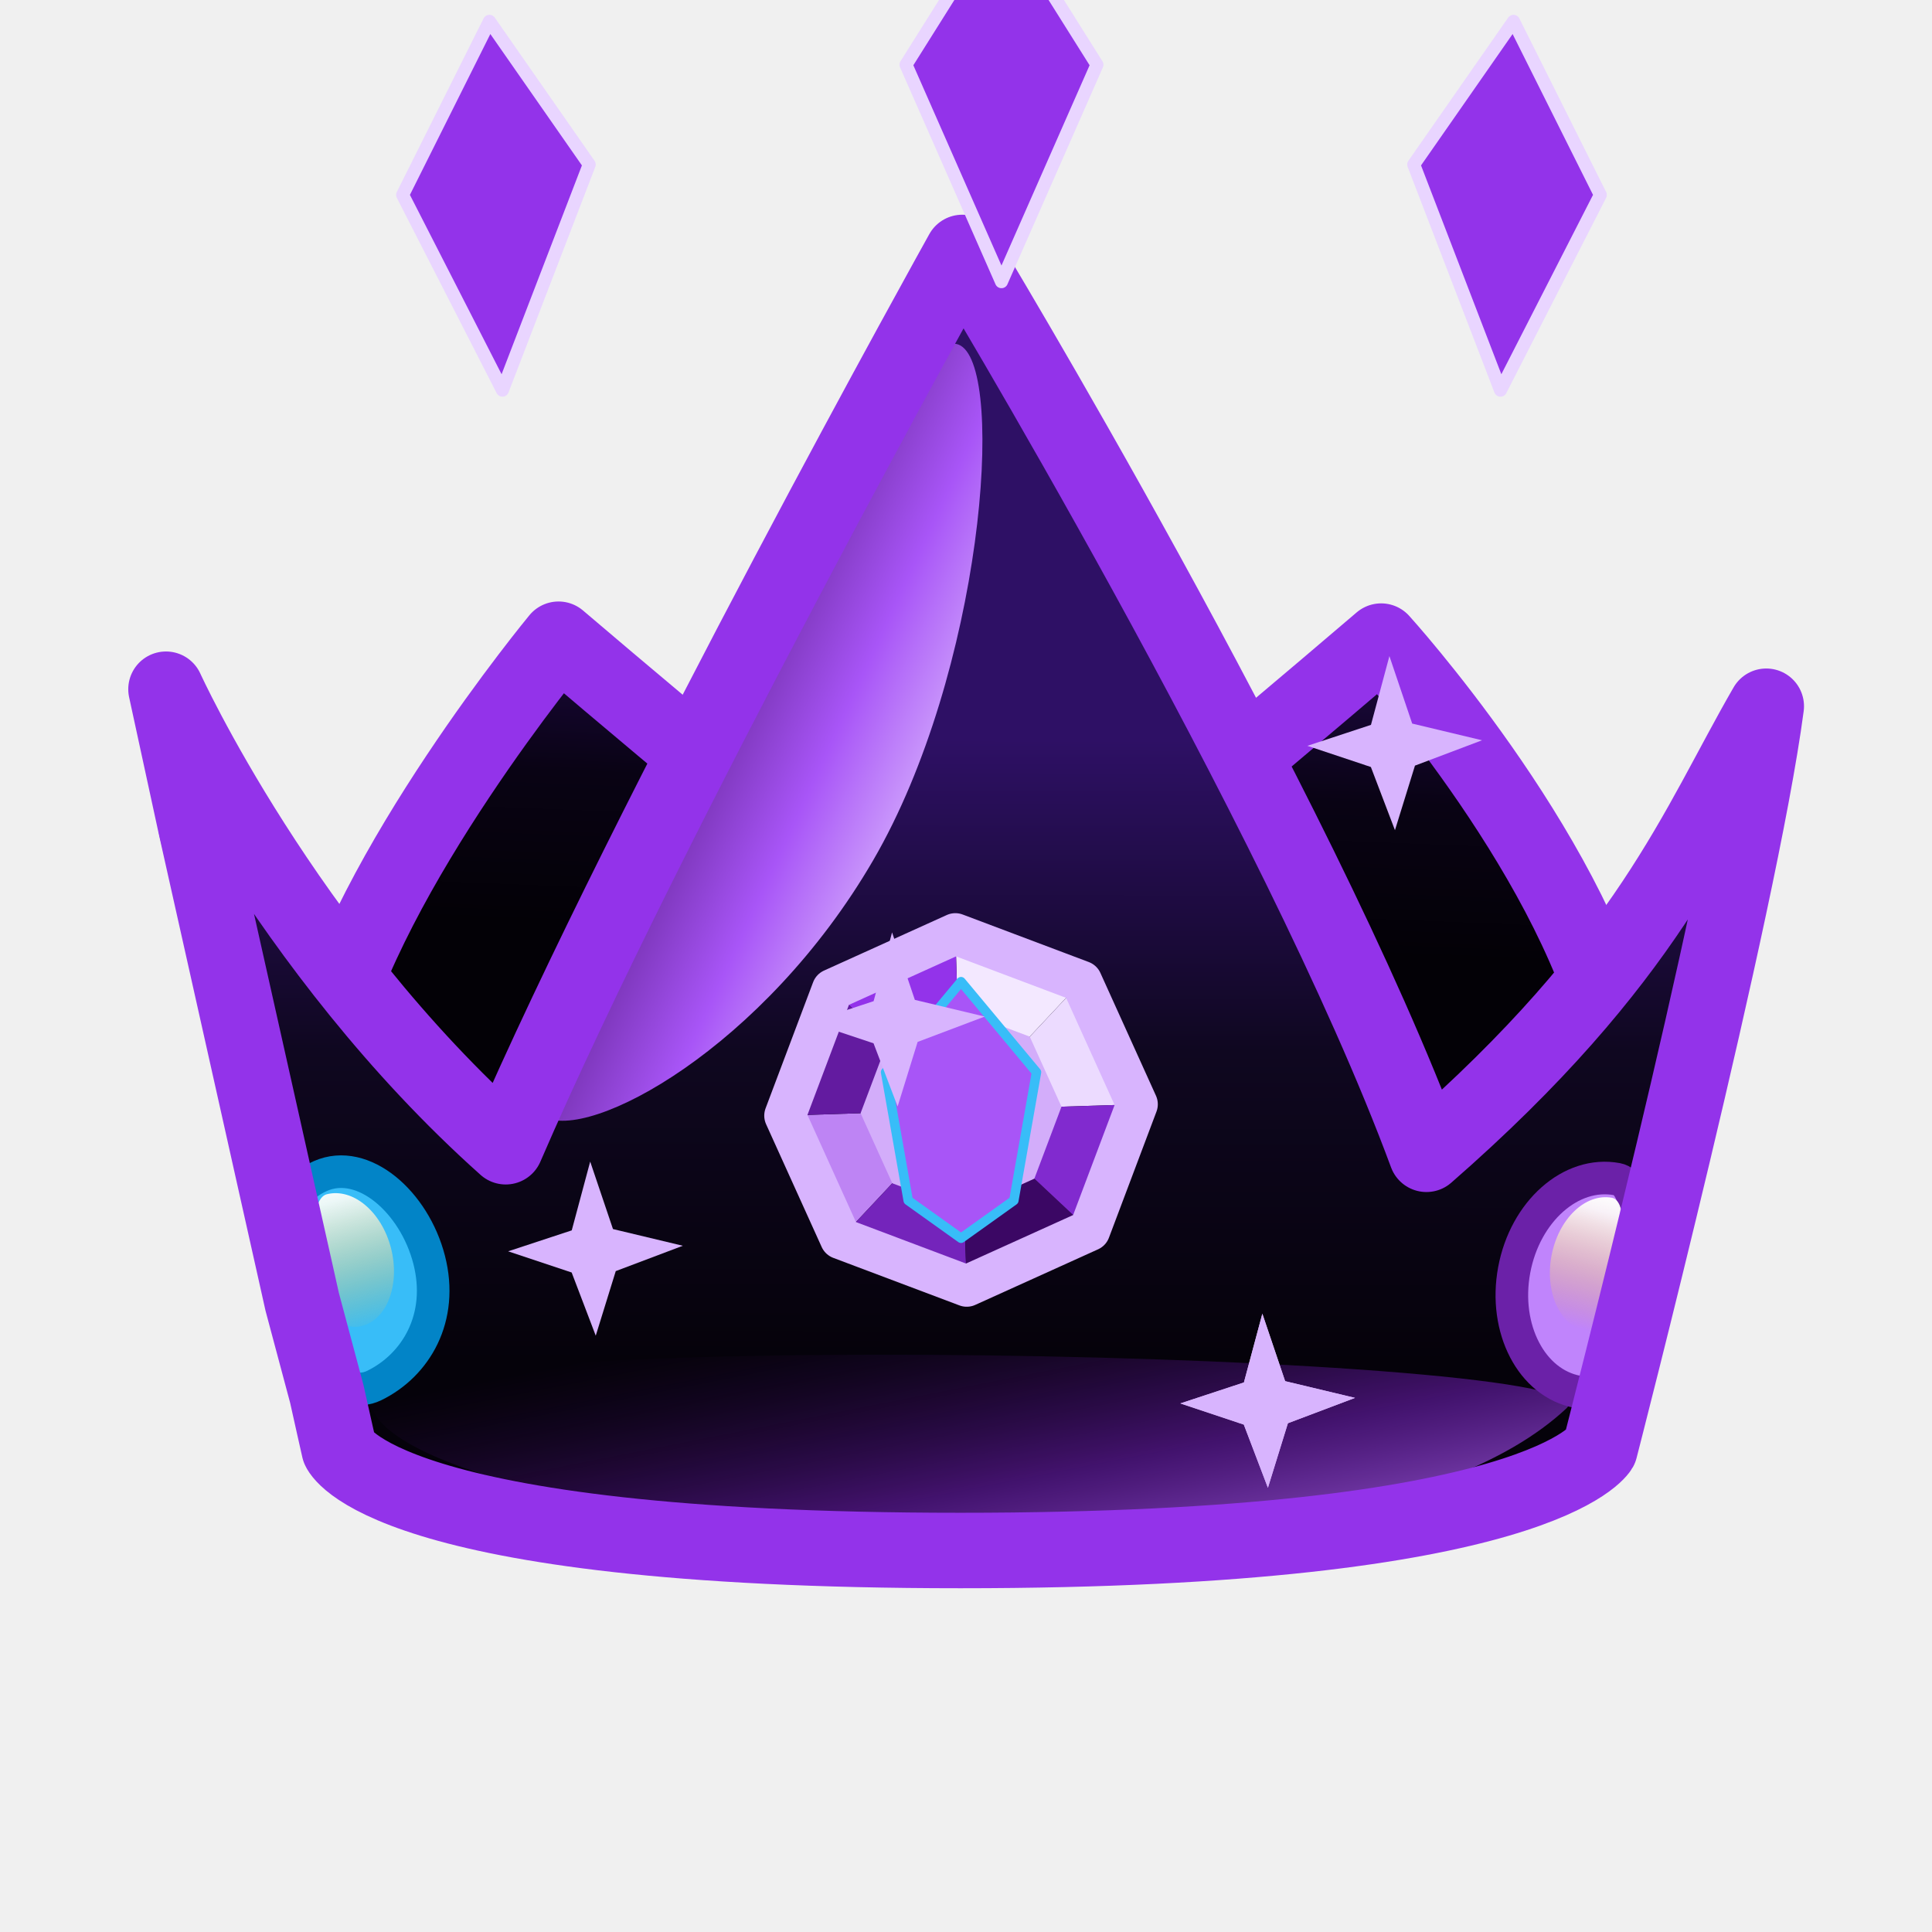
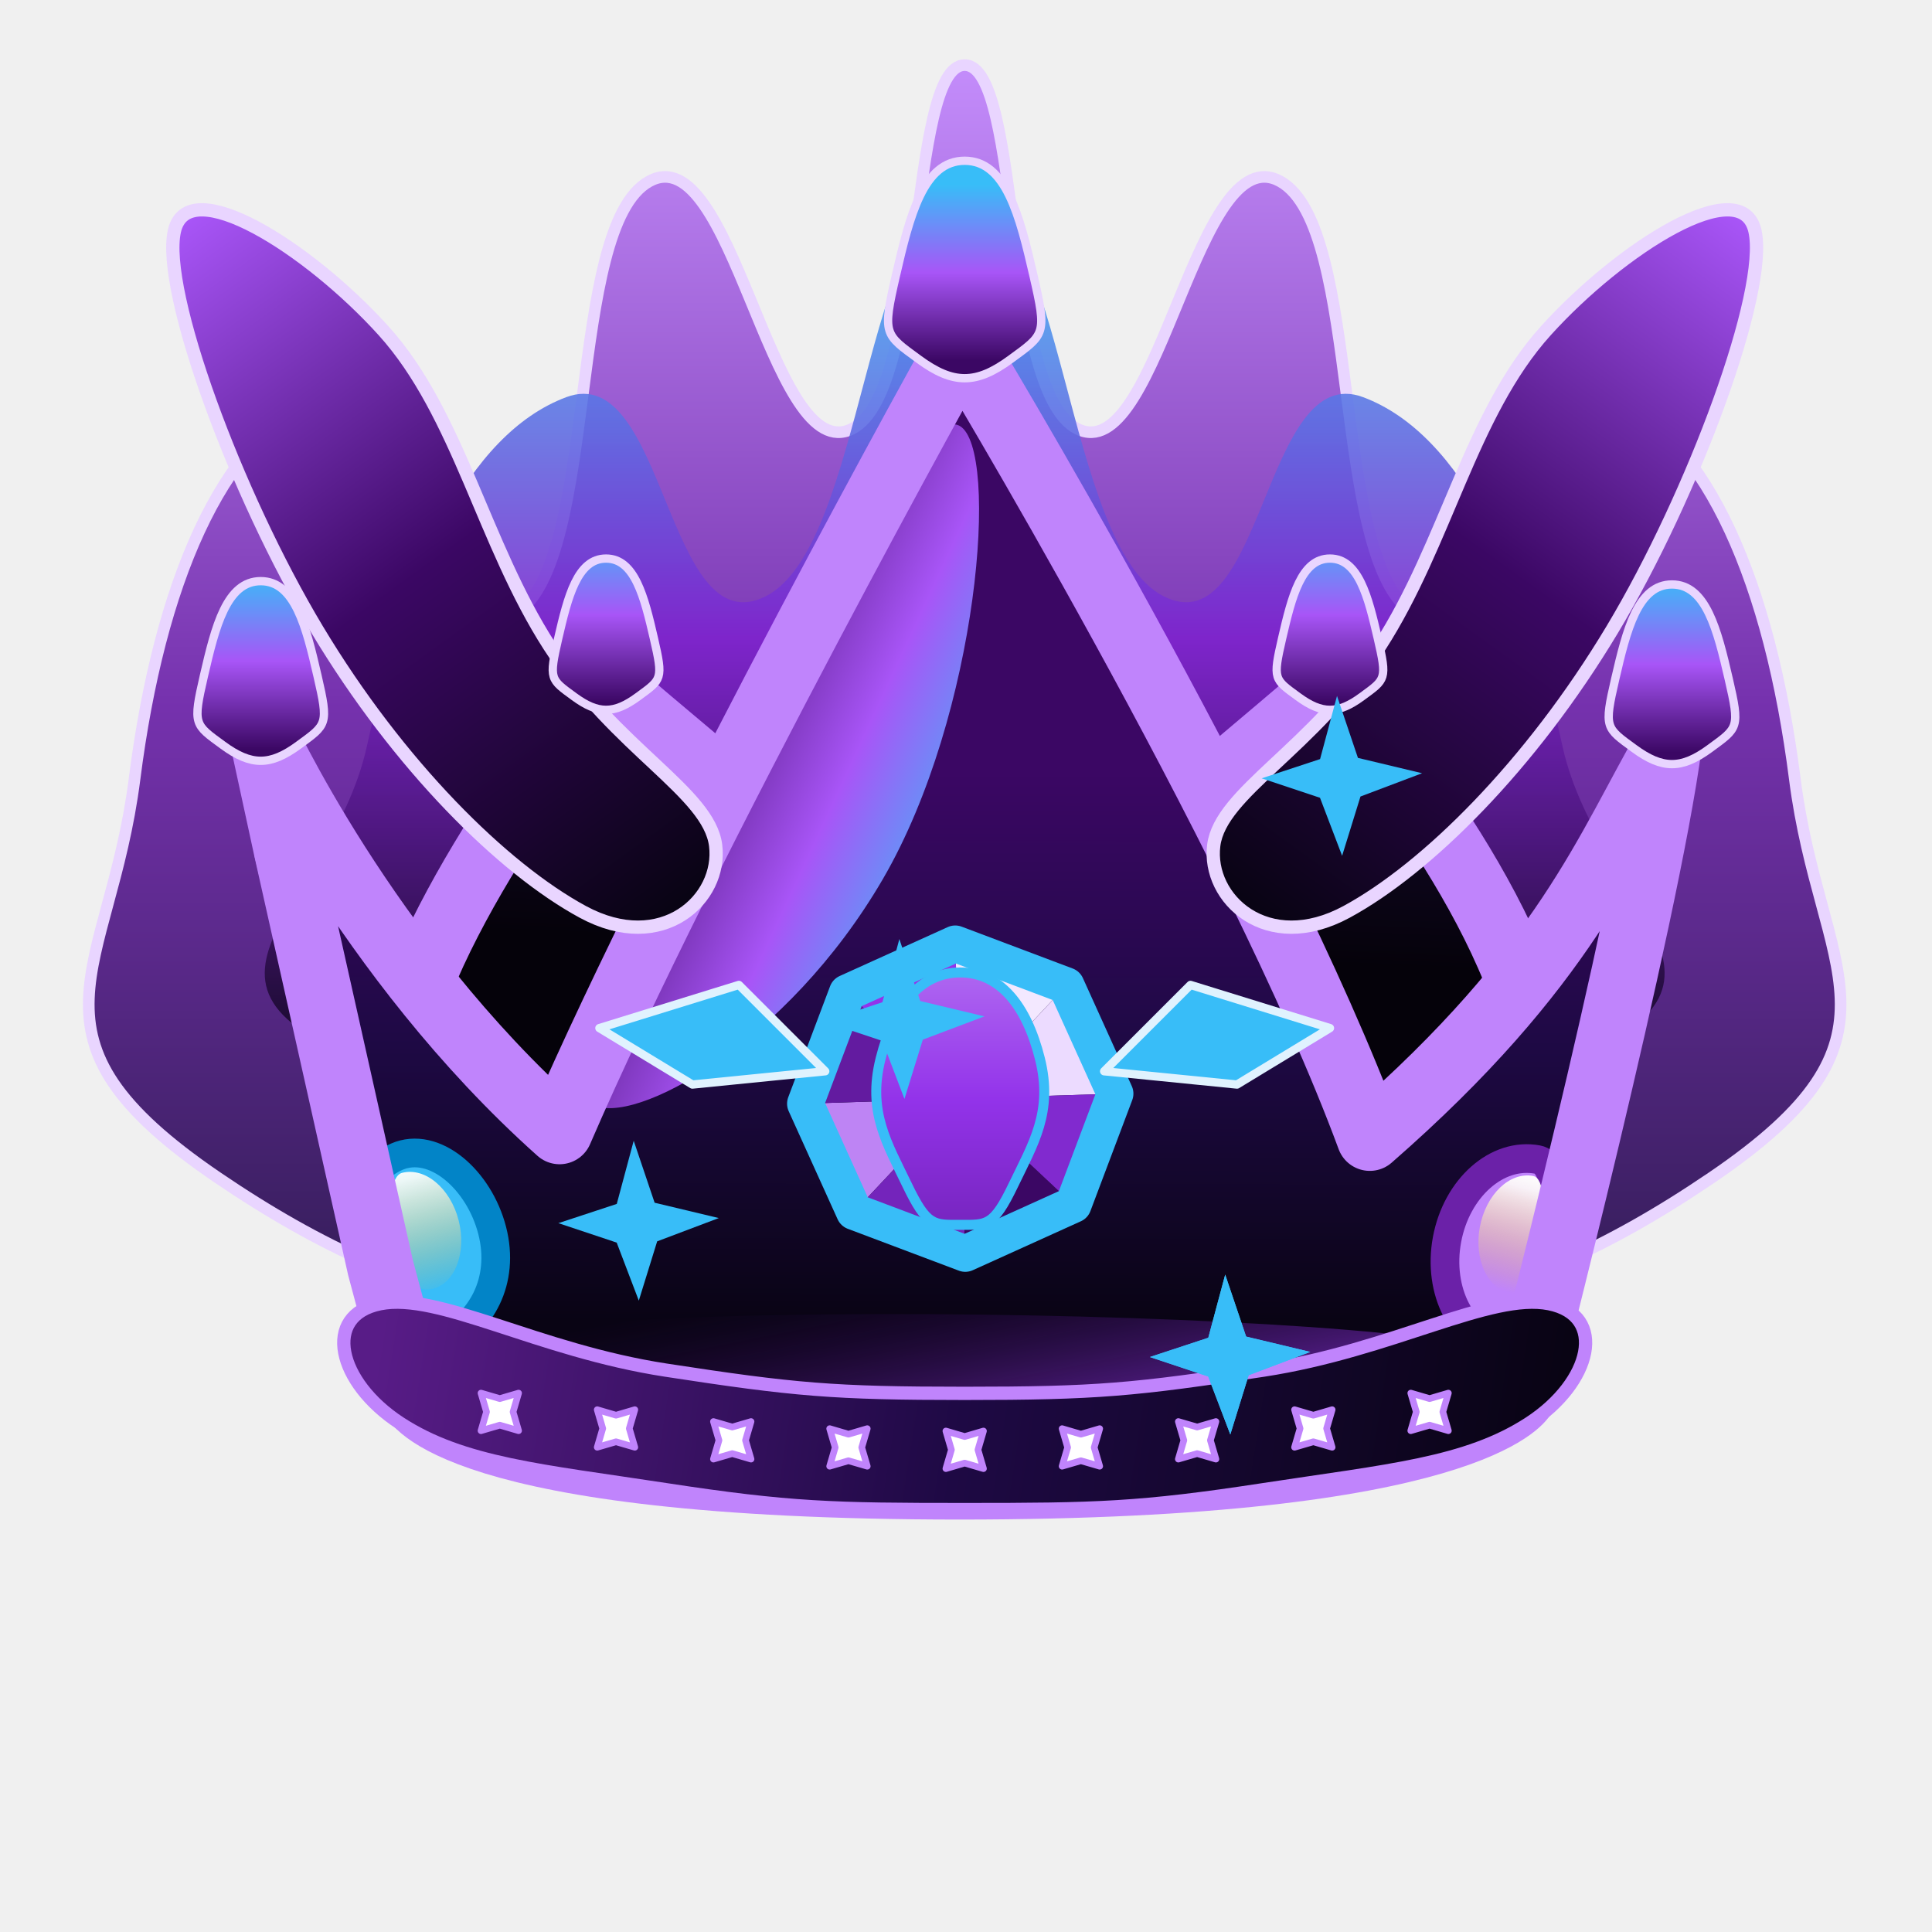
<svg xmlns="http://www.w3.org/2000/svg" viewBox="0 0 512 512" width="512" height="512">
  <defs>
-     <linearGradient id="lg_1" gradientUnits="userSpaceOnUse" x1="-2" y1="-60" x2="-5.258" y2="21.203">
-       <stop offset="0%" stop-color="#1e0944" stop-opacity="1" />
-       <stop offset="50%" stop-color="#090314" stop-opacity="1" />
-       <stop offset="100%" stop-color="#030106" stop-opacity="1" />
-     </linearGradient>
-     <linearGradient id="lg_2" gradientUnits="userSpaceOnUse" x1="4" y1="-32" x2="3.742" y2="133.203">
+     <linearGradient id="lg_1" gradientUnits="userSpaceOnUse" x1="0" y1="-245" x2="0" y2="140">
+       <stop offset="0%" stop-color="#c084fc" stop-opacity="1" />
+       <stop offset="50%" stop-color="#6b21a8" stop-opacity="1" />
+       <stop offset="100%" stop-color="#1e0944" stop-opacity="1" />
+     </linearGradient>
+     <linearGradient id="lg_2" gradientUnits="userSpaceOnUse" x1="0" y1="-205" x2="0" y2="60">
+       <stop offset="0%" stop-color="#38bdf8" stop-opacity="1" />
+       <stop offset="50%" stop-color="#7e22ce" stop-opacity="1" />
+       <stop offset="100%" stop-color="#090414" stop-opacity="1" />
+     </linearGradient>
+     <linearGradient id="lg_3" gradientUnits="userSpaceOnUse" x1="-2" y1="-60" x2="-5.258" y2="21.203">
      <stop offset="0%" stop-color="#2e1065" stop-opacity="1" />
      <stop offset="50%" stop-color="#0f0720" stop-opacity="1" />
      <stop offset="100%" stop-color="#05020a" stop-opacity="1" />
    </linearGradient>
-     <linearGradient id="lg_3" gradientUnits="userSpaceOnUse" x1="27.309" y1="66.784" x2="4.446" y2="-49.105">
-       <stop offset="5%" stop-color="#c084fc" stop-opacity="1" />
-       <stop offset="51%" stop-color="#7e22ce" stop-opacity="0.5" />
+     <linearGradient id="lg_4" gradientUnits="userSpaceOnUse" x1="4" y1="-32" x2="3.742" y2="133.203">
+       <stop offset="0%" stop-color="#3b0764" stop-opacity="1" />
+       <stop offset="50%" stop-color="#1e0944" stop-opacity="1" />
+       <stop offset="100%" stop-color="#090414" stop-opacity="1" />
+     </linearGradient>
+     <linearGradient id="lg_5" gradientUnits="userSpaceOnUse" x1="27.309" y1="66.784" x2="4.446" y2="-49.105">
+       <stop offset="5%" stop-color="#e9d5ff" stop-opacity="1" />
+       <stop offset="51%" stop-color="#9333ea" stop-opacity="0.5" />
      <stop offset="96%" stop-color="#3b0764" stop-opacity="0" />
    </linearGradient>
-     <linearGradient id="lg_4" gradientUnits="userSpaceOnUse" x1="57.574" y1="32.762" x2="-27.768" y2="-6.745">
+     <linearGradient id="lg_6" gradientUnits="userSpaceOnUse" x1="0" y1="-120" x2="0" y2="120">
      <stop offset="0%" stop-color="#e9d5ff" stop-opacity="1" />
+       <stop offset="50%" stop-color="#9333ea" stop-opacity="1" />
+       <stop offset="100%" stop-color="#3b0764" stop-opacity="1" />
+     </linearGradient>
+     <linearGradient id="lg_7" gradientUnits="userSpaceOnUse" x1="57.574" y1="32.762" x2="-27.768" y2="-6.745">
+       <stop offset="0%" stop-color="#38bdf8" stop-opacity="1" />
      <stop offset="50%" stop-color="#a855f7" stop-opacity="1" />
      <stop offset="100%" stop-color="#581c87" stop-opacity="1" />
    </linearGradient>
-     <linearGradient id="lg_5" gradientUnits="userSpaceOnUse" x1="7.756" y1="-20.683" x2="-2.837" y2="18.433">
+     <linearGradient id="lg_8" gradientUnits="userSpaceOnUse" x1="7.756" y1="-20.683" x2="-2.837" y2="18.433">
      <stop offset="5%" stop-color="#ffffff" stop-opacity="1" />
      <stop offset="12%" stop-color="#fefefb" stop-opacity="0.955" />
      <stop offset="18%" stop-color="#fefdf7" stop-opacity="0.909" />
      <stop offset="57%" stop-color="#f8df95" stop-opacity="0.455" />
      <stop offset="96%" stop-color="#f1c234" stop-opacity="0" />
    </linearGradient>
-     <linearGradient id="lg_6" gradientUnits="userSpaceOnUse" x1="-7.728" y1="-23.592" x2="4.54" y2="21.275">
+     <linearGradient id="lg_9" gradientUnits="userSpaceOnUse" x1="-7.728" y1="-23.592" x2="4.54" y2="21.275">
      <stop offset="5%" stop-color="#ffffff" stop-opacity="1" />
      <stop offset="12%" stop-color="#fefefb" stop-opacity="0.955" />
      <stop offset="18%" stop-color="#fefdf7" stop-opacity="0.909" />
      <stop offset="57%" stop-color="#f8df95" stop-opacity="0.455" />
      <stop offset="96%" stop-color="#f1c234" stop-opacity="0" />
    </linearGradient>
+     <linearGradient id="lg_10" gradientUnits="userSpaceOnUse" x1="-175" y1="130" x2="175" y2="185">
+       <stop offset="0%" stop-color="#581c87" stop-opacity="1" />
+       <stop offset="50%" stop-color="#1e0944" stop-opacity="1" />
+       <stop offset="100%" stop-color="#090414" stop-opacity="1" />
+     </linearGradient>
+     <linearGradient id="lg_11" gradientUnits="userSpaceOnUse" x1="-238" y1="-195" x2="-90" y2="10">
+       <stop offset="0%" stop-color="#a855f7" stop-opacity="1" />
+       <stop offset="50%" stop-color="#3b0764" stop-opacity="1" />
+       <stop offset="100%" stop-color="#090414" stop-opacity="1" />
+     </linearGradient>
+     <linearGradient id="lg_12" gradientUnits="userSpaceOnUse" x1="238" y1="-195" x2="90" y2="10">
+       <stop offset="0%" stop-color="#a855f7" stop-opacity="1" />
+       <stop offset="50%" stop-color="#3b0764" stop-opacity="1" />
+       <stop offset="100%" stop-color="#090414" stop-opacity="1" />
+     </linearGradient>
+     <linearGradient id="lg_13" gradientUnits="userSpaceOnUse" x1="0" y1="-209" x2="0" y2="-156">
+       <stop offset="0%" stop-color="#38bdf8" stop-opacity="1" />
+       <stop offset="50%" stop-color="#a855f7" stop-opacity="1" />
+       <stop offset="100%" stop-color="#3b0764" stop-opacity="1" />
+     </linearGradient>
+     <linearGradient id="lg_14" gradientUnits="userSpaceOnUse" x1="-212" y1="-92" x2="-212" y2="-39">
+       <stop offset="0%" stop-color="#38bdf8" stop-opacity="1" />
+       <stop offset="50%" stop-color="#a855f7" stop-opacity="1" />
+       <stop offset="100%" stop-color="#3b0764" stop-opacity="1" />
+     </linearGradient>
+     <linearGradient id="lg_15" gradientUnits="userSpaceOnUse" x1="213" y1="-91" x2="213" y2="-38">
+       <stop offset="0%" stop-color="#38bdf8" stop-opacity="1" />
+       <stop offset="50%" stop-color="#a855f7" stop-opacity="1" />
+       <stop offset="100%" stop-color="#3b0764" stop-opacity="1" />
+     </linearGradient>
+     <linearGradient id="lg_16" gradientUnits="userSpaceOnUse" x1="-108" y1="-106" x2="-108" y2="-53">
+       <stop offset="0%" stop-color="#38bdf8" stop-opacity="1" />
+       <stop offset="50%" stop-color="#a855f7" stop-opacity="1" />
+       <stop offset="100%" stop-color="#3b0764" stop-opacity="1" />
+     </linearGradient>
+     <linearGradient id="lg_17" gradientUnits="userSpaceOnUse" x1="110" y1="-106" x2="110" y2="-53">
+       <stop offset="0%" stop-color="#38bdf8" stop-opacity="1" />
+       <stop offset="50%" stop-color="#a855f7" stop-opacity="1" />
+       <stop offset="100%" stop-color="#3b0764" stop-opacity="1" />
+     </linearGradient>
  </defs>
-   <g transform="translate(192.95, 209.20)">
-     <g transform="translate(63.07, 18.70) scale(1.000, 1.000) translate(0.00, 0.00)">
-       <g transform="translate(0, 0) rotate(0) scale(1, 1) translate(0, 0)">
-         <path d="M -108.00 -58.50 C -108.00 -58.50, -158.50 2.50, -170.00 49.50 C -195.50 20.50, -204.00 -8.50, -204.00 -8.50 L -165.00 150.00 L 168.50 150.00 L 172.49 133.24 L 173.42 129.30 L 174.33 125.46 L 175.05 122.44 L 175.96 118.61 L 177.43 112.44 L 179.84 102.32 L 186.24 75.38 L 197.65 27.40 L 199.25 20.66 L 205.00 -3.50 C 205.00 -3.50, 190.50 30.50, 172.00 46.50 C 159.50 -3.50, 110.00 -58.00, 110.00 -58.00 C 110.00 -58.00, 16.50 22.00, 1.50 30.50 C -26.00 11.50, -108.00 -58.50, -108.00 -58.50 Z" fill="url(#lg_1)" fill-opacity="1" stroke="#9333ea" stroke-width="20" stroke-linecap="round" stroke-linejoin="round" />
-       </g>
-     </g>
-     <g transform="translate(63.07, 18.70) scale(1.000, 1.000) translate(0.00, 0.00)">
-       <g transform="translate(0, 0) rotate(0) scale(1, 1) translate(0, 0)">
-         <path d="M -1.00 -161.00 C -1.00 -161.00, -84.00 -12.00, -122.00 76.00 C -180.00 22.00, -212.00 -44.00, -212.00 -44.00 L -204.22 -9.24 L -201.37 3.50 L -195.97 27.61 L -191.99 45.38 L -186.47 70.03 L -183.12 85.01 L -177.84 108.57 L -175.94 117.08 L -170.27 142.40 L -168.44 150.56 L -167.00 157.00 C -167.00 157.00, -155.50 183.00, -1.50 183.00 C 152.50 183.00, 168.00 156.00, 168.00 156.00 C 168.00 156.00, 205.50 9.50, 212.50 -43.50 C 194.00 -11.50, 181.00 26.50, 122.00 78.00 C 88.00 -14.00, -1.00 -161.00, -1.00 -161.00 Z" fill="url(#lg_2)" fill-opacity="1" stroke="none" stroke-width="0" stroke-linecap="round" stroke-linejoin="round" />
+   <g transform="translate(252.95, 269.20) scale(0.880, 0.880) translate(-60, -60)">
+     <g transform="translate(63.07, 18.70) scale(1.000, 1.000) translate(0.00, 0.00)">
+       <g transform="translate(0, 0) rotate(0) scale(1, 1) translate(0, 0)">
+         <path d="M -225.00 90.00 C -287.50 47.50, -257.50 28.75, -250.00 -30.00 C -242.50 -88.75, -223.75 -132.50, -195.00 -145.00 C -166.25 -157.50, -160.00 -63.75, -135.00 -80.00 C -110.00 -96.25, -120.00 -196.25, -95.00 -210.00 C -70.00 -223.75, -58.75 -126.25, -35.00 -135.00 C -11.25 -143.75, -17.50 -245.00, 0.00 -245.00 C 17.50 -245.00, 11.25 -143.75, 35.00 -135.00 C 58.75 -126.25, 70.00 -223.75, 95.00 -210.00 C 120.00 -196.25, 110.00 -96.25, 135.00 -80.00 C 160.00 -63.75, 166.25 -157.50, 195.00 -145.00 C 223.75 -132.50, 242.50 -88.75, 250.00 -30.00 C 257.50 28.75, 287.50 47.50, 225.00 90.00 C 162.50 132.50, 112.50 140.00, 0.00 140.00 C -112.50 140.00, -162.50 132.50, -225.00 90.00 Z" fill="url(#lg_1)" fill-opacity="0.92" stroke="#e9d5ff" stroke-width="3.5" stroke-linecap="round" stroke-linejoin="round" />
+       </g>
+       <g transform="translate(0, 0) rotate(0) scale(1, 1) translate(0, 0)">
+         <path d="M -165.00 60.00 C -251.25 35.00, -191.25 11.25, -180.00 -40.00 C -168.75 -91.25, -150.00 -133.75, -120.00 -145.00 C -90.00 -156.25, -90.00 -70.00, -60.00 -85.00 C -30.00 -100.00, -30.00 -205.00, 0.00 -205.00 C 30.00 -205.00, 30.00 -100.00, 60.00 -85.00 C 90.00 -70.00, 90.00 -156.25, 120.00 -145.00 C 150.00 -133.75, 168.75 -91.25, 180.00 -40.00 C 191.25 11.25, 251.25 35.00, 165.00 60.00 C 78.75 85.00, -78.75 85.00, -165.00 60.00 Z" fill="url(#lg_2)" fill-opacity="0.88" stroke="none" stroke-width="0" stroke-linecap="round" stroke-linejoin="round" />
+       </g>
+     </g>
+     <g transform="translate(63.07, 18.70) scale(1.000, 1.000) translate(0.00, 0.00)">
+       <g transform="translate(0, 0) rotate(0) scale(1, 1) translate(0, 0)">
+         <path d="M -108.00 -58.50 C -108.00 -58.50, -158.50 2.50, -170.00 49.50 C -195.50 20.50, -204.00 -8.50, -204.00 -8.50 L -165.00 150.00 L 168.50 150.00 L 172.49 133.24 L 173.42 129.30 L 174.33 125.46 L 175.05 122.44 L 175.96 118.61 L 177.43 112.44 L 179.84 102.32 L 186.24 75.38 L 197.65 27.40 L 199.25 20.66 L 205.00 -3.50 C 205.00 -3.50, 190.50 30.50, 172.00 46.50 C 159.50 -3.50, 110.00 -58.00, 110.00 -58.00 C 110.00 -58.00, 16.50 22.00, 1.50 30.50 C -26.00 11.50, -108.00 -58.50, -108.00 -58.50 Z" fill="url(#lg_3)" fill-opacity="1" stroke="#c084fc" stroke-width="20" stroke-linecap="round" stroke-linejoin="round" />
+       </g>
+     </g>
+     <g transform="translate(63.07, 18.70) scale(1.000, 1.000) translate(0.00, 0.00)">
+       <g transform="translate(0, 0) rotate(0) scale(1, 1) translate(0, 0)">
+         <path d="M -1.00 -161.00 C -1.00 -161.00, -84.00 -12.00, -122.00 76.00 C -180.00 22.00, -212.00 -44.00, -212.00 -44.00 L -204.22 -9.24 L -201.37 3.50 L -195.97 27.61 L -191.99 45.38 L -186.47 70.03 L -183.12 85.01 L -177.84 108.57 L -175.94 117.08 L -170.27 142.40 L -168.44 150.56 L -167.00 157.00 C -167.00 157.00, -155.50 183.00, -1.50 183.00 C 152.50 183.00, 168.00 156.00, 168.00 156.00 C 168.00 156.00, 205.50 9.50, 212.50 -43.50 C 194.00 -11.50, 181.00 26.50, 122.00 78.00 C 88.00 -14.00, -1.00 -161.00, -1.00 -161.00 Z" fill="url(#lg_4)" fill-opacity="1" stroke="none" stroke-width="0" stroke-linecap="round" stroke-linejoin="round" />
      </g>
    </g>
    <g transform="translate(62.10, 171.03) scale(1.000, 1.000) translate(0.00, 0.00)">
      <g transform="translate(2, 3.5) rotate(0) scale(1, 1) translate(0, 0)">
-         <path d="M 158.11 -10.54 C 173.85 -25.31, -164.96 -32.99, -158.55 -10.98 C -149.09 21.51, 94.18 49.48, 158.11 -10.54 Z" fill="url(#lg_3)" fill-opacity="1" stroke="none" stroke-width="0" stroke-linecap="round" stroke-linejoin="round" />
+         <path d="M 158.11 -10.54 C 173.85 -25.31, -164.96 -32.99, -158.55 -10.98 C -149.09 21.51, 94.18 49.48, 158.11 -10.54 Z" fill="url(#lg_5)" fill-opacity="1" stroke="none" stroke-width="0" stroke-linecap="round" stroke-linejoin="round" />
      </g>
    </g>
    <g transform="translate(61.73, 84.95) scale(1.000, 1.000) translate(-265.17, -339.65)">
      <g transform="translate(265.173, 339.648) rotate(0) scale(1, 1) translate(0, 0)">
        <path d="M 0.00 0.00 L 0.00 0.00 L 0.00 0.00 L 0.00 0.00 Z" fill="#efe0ff" fill-opacity="1" stroke="none" stroke-width="0" stroke-linecap="round" stroke-linejoin="round" />
      </g>
      <g transform="translate(241.849, 356.673) rotate(0) scale(1, 1) translate(0, 0)">
        <path d="M 23.32 -17.02 L -8.59 17.02 L -23.32 -15.51 L -23.32 -15.52 L 23.32 -17.02 L 23.32 -17.02 Z" fill="#be84f4" fill-opacity="1" stroke="none" stroke-width="0" stroke-linecap="round" stroke-linejoin="round" />
      </g>
      <g transform="translate(265.173, 339.648) rotate(0) scale(1, 1) translate(0, 0)">
        <path d="M 0.00 0.00 L 0.00 0.00 L 0.00 0.00 L 0.00 0.00 L 0.00 0.00 Z" fill="#e9d5ff" fill-opacity="1" stroke="none" stroke-width="0" stroke-linecap="round" stroke-linejoin="round" />
      </g>
      <g transform="translate(241.85, 324.443) rotate(0) scale(1, 1) translate(0, 0)">
        <path d="M 23.32 15.21 L -23.32 16.71 L -10.73 -16.71 L -10.73 -16.71 L 23.32 15.21 L 23.32 15.21 Z" fill="#631ba0" fill-opacity="1" stroke="none" stroke-width="0" stroke-linecap="round" stroke-linejoin="round" />
      </g>
      <g transform="translate(265.173, 339.648) rotate(0) scale(1, 1) translate(0, 0)">
        <path d="M 0.00 0.00 L 0.00 0.00 L 0.00 0.00 L 0.00 0.00 Z" fill="#e9d5ff" fill-opacity="1" stroke="none" stroke-width="0" stroke-linecap="round" stroke-linejoin="round" />
      </g>
      <g transform="translate(280.378, 316.325) rotate(0) scale(1, 1) translate(0, 0)">
        <path d="M -15.21 23.32 L -16.71 -23.32 L 16.71 -10.73 L 16.71 -10.73 L -15.21 23.32 L -15.21 23.32 Z" fill="#f3e8ff" fill-opacity="1" stroke="none" stroke-width="0" stroke-linecap="round" stroke-linejoin="round" />
      </g>
      <g transform="translate(249.967, 362.971) rotate(0) scale(1, 1) translate(0, 0)">
        <path d="M -16.71 10.73 L 15.21 -23.32 L 16.71 23.32 L -16.71 10.73 L -16.71 10.73 Z" fill="#7424bb" fill-opacity="1" stroke="none" stroke-width="0" stroke-linecap="round" stroke-linejoin="round" />
      </g>
      <g transform="translate(248.148, 316.325) rotate(0) scale(1, 1) translate(0, 0)">
        <path d="M -17.02 -8.59 L 15.51 -23.32 L 15.52 -23.32 L 17.02 23.32 L -17.02 -8.59 Z" fill="#9333ea" fill-opacity="1" stroke="none" stroke-width="0" stroke-linecap="round" stroke-linejoin="round" />
      </g>
      <g transform="translate(282.198, 362.972) rotate(0) scale(1, 1) translate(0, 0)">
        <path d="M -17.02 -23.32 L -17.02 -23.32 L 17.02 8.59 L -15.51 23.32 L -15.52 23.32 L -17.02 -23.32 L -17.02 -23.32 Z" fill="#3b0764" fill-opacity="1" stroke="none" stroke-width="0" stroke-linecap="round" stroke-linejoin="round" />
      </g>
      <g transform="translate(288.497, 322.623) rotate(0) scale(1, 1) translate(0, 0)">
        <path d="M -23.32 17.02 L 8.60 -17.02 L 23.32 15.51 L 23.32 15.52 L -23.32 17.02 L -23.32 17.02 Z" fill="#ecdbff" fill-opacity="1" stroke="none" stroke-width="0" stroke-linecap="round" stroke-linejoin="round" />
      </g>
      <g transform="translate(288.496, 354.854) rotate(0) scale(1, 1) translate(0, 0)">
        <path d="M 23.32 -16.71 L 10.73 16.71 L 10.73 16.71 L -23.32 -15.21 L 23.32 -16.71 Z" fill="#812acf" fill-opacity="1" stroke="none" stroke-width="0" stroke-linecap="round" stroke-linejoin="round" />
      </g>
      <g transform="translate(265.173, 339.648) rotate(0) scale(1, 1) translate(0, 0)">
        <path d="M 19.43 18.21 L 26.62 -0.86 L 18.21 -19.43 L -0.86 -26.62 L -19.43 -18.21 L -26.62 0.86 L -18.21 19.43 L 0.86 26.62 L 19.43 18.21 Z" fill="#d3adfa" fill-opacity="1" stroke="none" stroke-width="0" stroke-linecap="round" stroke-linejoin="round" />
      </g>
      <g transform="translate(265.173, 339.649) rotate(0) scale(1, 1) translate(0, 0)">
-         <path d="M 31.92 -34.05 L 31.92 -34.05 L -1.51 -46.65 L -1.51 -46.65 L -34.05 -31.92 L -34.05 -31.92 L -46.65 1.51 L -46.65 1.51 L -31.92 34.05 L -31.92 34.05 L 1.51 46.65 L 1.51 46.65 L 34.05 31.92 L 34.05 31.92 L 46.65 -1.51 L 46.65 -1.51 L 31.92 -34.05 Z" fill="none" fill-opacity="1" stroke="#d8b4fe" stroke-width="11" stroke-linecap="round" stroke-linejoin="round" />
+         <path d="M 31.92 -34.05 L 31.92 -34.05 L -1.51 -46.65 L -1.51 -46.65 L -34.05 -31.92 L -34.05 -31.92 L -46.65 1.51 L -46.65 1.51 L -31.92 34.05 L -31.92 34.05 L 1.51 46.65 L 1.51 46.65 L 34.05 31.92 L 34.05 31.92 L 46.65 -1.51 L 46.65 -1.51 L 31.92 -34.05 Z" fill="none" fill-opacity="1" stroke="#38bdf8" stroke-width="11" stroke-linecap="round" stroke-linejoin="round" />
      </g>
      <g transform="translate(265.173, 339.649) rotate(0) scale(1, 1) translate(0, 0)">
-         <path d="M 0.00 -20.00 L 9.00 -2.00 L 0.00 22.00 L -9.00 -2.00 L 0.00 -20.00 Z" fill="#ffffff" fill-opacity="1" stroke="none" stroke-width="0" stroke-linecap="round" stroke-linejoin="round" />
+         <path d="M 0.00 -22.00 C 5.00 -22.00, 10.00 -13.50, 10.00 -2.00 C 10.00 9.50, 5.00 24.00, 0.00 24.00 C -5.00 24.00, -10.00 9.50, -10.00 -2.00 C -10.00 -13.50, -5.00 -22.00, 0.00 -22.00 Z" fill="#38bdf8" fill-opacity="1" stroke="#ffffff" stroke-width="2" stroke-linecap="round" stroke-linejoin="round" />
      </g>
      <g transform="translate(265.173, 339.649) rotate(0) scale(1, 1) translate(0, 0)">
-         <path d="M 0.00 -34.00 L 20.00 -10.00 L 14.00 24.00 L 0.00 34.00 L -14.00 24.00 L -20.00 -10.00 L 0.00 -34.00 Z" fill="#a855f7" fill-opacity="1" stroke="#38bdf8" stroke-width="2.5" stroke-linecap="round" stroke-linejoin="round" />
+         <path d="M 0.00 -38.00 C 12.00 -38.00, 20.00 -28.00, 24.00 -12.00 C 28.00 4.00, 22.00 13.50, 16.00 26.00 C 10.00 38.50, 8.00 38.00, 0.00 38.00 C -8.00 38.00, -10.00 38.50, -16.00 26.00 C -22.00 13.50, -28.00 4.00, -24.00 -12.00 C -20.00 -28.00, -12.00 -38.00, 0.00 -38.00 Z" fill="url(#lg_6)" fill-opacity="1" stroke="#38bdf8" stroke-width="3" stroke-linecap="round" stroke-linejoin="round" />
      </g>
    </g>
    <g transform="translate(7.69, -15.15) scale(1.000, 1.000) translate(0.00, 0.00)">
      <g transform="translate(0, 0) rotate(0) scale(1, 1) translate(0, 0)">
-         <path d="M 53.92 -102.47 C 66.00 -95.44, 59.61 -15.67, 30.75 33.95 C 1.89 83.58, -44.68 108.83, -56.76 101.81 C -68.84 94.78, -41.86 58.14, -12.99 8.51 C 15.87 -41.11, 41.84 -109.49, 53.92 -102.47 Z" fill="url(#lg_4)" fill-opacity="1" stroke="none" stroke-width="0" stroke-linecap="round" stroke-linejoin="round" />
+         <path d="M 53.92 -102.47 C 66.00 -95.44, 59.61 -15.67, 30.75 33.95 C 1.89 83.58, -44.68 108.83, -56.76 101.81 C -68.84 94.78, -41.86 58.14, -12.99 8.51 C 15.87 -41.11, 41.84 -109.49, 53.92 -102.47 Z" fill="url(#lg_7)" fill-opacity="1" stroke="none" stroke-width="0" stroke-linecap="round" stroke-linejoin="round" />
      </g>
    </g>
    <g transform="translate(224.34, 131.35) scale(1.000, 1.000) translate(-420.29, -366.05)">
      <g transform="translate(420.285, 366.047) rotate(0) scale(1, 1) translate(0, 0)">
        <path d="M 0.76 28.30 C -11.39 26.04, -18.90 11.60, -16.01 -3.97 C -13.12 -19.53, -0.93 -30.32, 11.22 -28.06 C 23.38 -25.81, 12.91 30.55, 0.76 28.30 Z" fill="#c084fc" fill-opacity="1" stroke="#6b21a8" stroke-width="8.638" stroke-linecap="round" stroke-linejoin="round" />
      </g>
      <g transform="translate(423.467, 360.626) rotate(0) scale(1, 1) translate(0, 0)">
-         <path d="M 0.13 17.82 C -6.90 16.51, -11.13 7.50, -9.31 -2.30 C -7.49 -12.11, -0.31 -19.00, 6.72 -17.70 C 13.76 -16.39, 7.17 19.13, 0.13 17.82 Z" fill="url(#lg_5)" fill-opacity="1" stroke="none" stroke-width="0" stroke-linecap="round" stroke-linejoin="round" />
+         <path d="M 0.13 17.82 C -6.90 16.51, -11.13 7.50, -9.31 -2.30 C -7.49 -12.11, -0.31 -19.00, 6.72 -17.70 C 13.76 -16.39, 7.17 19.13, 0.13 17.82 Z" fill="url(#lg_8)" fill-opacity="1" stroke="none" stroke-width="0" stroke-linecap="round" stroke-linejoin="round" />
      </g>
    </g>
    <g transform="translate(-95.31, 130.00) scale(1.000, 1.000) translate(-100.64, -364.70)">
      <g transform="translate(100.638, 364.696) rotate(0) scale(1, 1) translate(0, 0)">
        <path d="M 1.54 27.98 C 12.64 22.55, 20.03 9.98, 16.09 -5.35 C 12.15 -20.68, -1.40 -32.52, -12.71 -27.54 C -37.39 -16.70, -15.76 36.43, 1.54 27.98 Z" fill="#38bdf8" fill-opacity="1" stroke="#0284c7" stroke-width="8.638" stroke-linecap="round" stroke-linejoin="round" />
      </g>
      <g transform="translate(97.237, 359.375) rotate(0) scale(1, 1) translate(0, 0)">
-         <path d="M 1.32 17.61 C 8.31 16.10, 11.86 6.56, 9.38 -3.11 C 6.90 -12.77, -0.73 -19.16, -7.66 -17.38 C -14.59 -15.60, -11.49 20.38, 1.32 17.61 Z" fill="url(#lg_6)" fill-opacity="1" stroke="none" stroke-width="0" stroke-linecap="round" stroke-linejoin="round" />
-       </g>
-     </g>
-     <g transform="translate(63.07, 18.70) scale(1.000, 1.000) translate(0.00, 0.00)">
-       <g transform="translate(0, 0) rotate(0) scale(1, 1) translate(0, 0)">
-         <path d="M -1.00 -161.00 C -1.00 -161.00, -84.00 -12.00, -122.00 76.00 C -180.68 23.63, -212.03 -45.25, -212.03 -45.25 L -204.22 -9.24 L -201.37 3.50 L -195.97 27.61 L -191.99 45.38 L -186.47 70.03 L -183.12 85.01 L -177.84 108.57 L -175.94 117.08 L -169.41 141.51 L -167.59 149.67 L -166.14 156.11 C -166.14 156.11, -155.50 183.00, -1.50 183.00 C 152.50 183.00, 168.00 156.00, 168.00 156.00 C 168.00 156.00, 205.06 12.26, 212.06 -40.74 C 193.56 -8.74, 181.00 26.50, 122.00 78.00 C 88.00 -14.00, -1.00 -161.00, -1.00 -161.00 Z" fill="none" fill-opacity="1" stroke="#9333ea" stroke-width="20" stroke-linecap="round" stroke-linejoin="round" />
-       </g>
-     </g>
-     <g transform="translate(0.00, 0.00) scale(1.150, 1.150) translate(0.00, 0.00)">
-       <g transform="translate(63, 18) rotate(0) scale(1, 1) translate(0, 0)">
-         <path d="M 0.00 -135.00 L 22.00 -185.00 L 0.00 -220.00 L -22.00 -185.00 L 0.00 -135.00 Z" fill="#9333ea" fill-opacity="1" stroke="#e9d5ff" stroke-width="3" stroke-linecap="round" stroke-linejoin="round" />
-         <path d="M -115.00 -110.00 L -95.00 -162.00 L -118.00 -195.00 L -138.00 -155.00 L -115.00 -110.00 Z" fill="#9333ea" fill-opacity="1" stroke="#e9d5ff" stroke-width="3" stroke-linecap="round" stroke-linejoin="round" />
-         <path d="M 115.00 -110.00 L 138.00 -155.00 L 118.00 -195.00 L 95.00 -162.00 L 115.00 -110.00 Z" fill="#9333ea" fill-opacity="1" stroke="#e9d5ff" stroke-width="3" stroke-linecap="round" stroke-linejoin="round" />
-       </g>
-     </g>
-     <g transform="translate(176.66, -12.26) scale(1.150, 1.150) translate(0.00, 0.00)">
-       <g transform="translate(0, 0) rotate(0) scale(1, 1) translate(0, 0)">
-         <path d="M -1.22 -20.06 L 4.03 -4.51 L 20.13 -0.66 L 4.67 5.18 L 0.06 20.06 L -5.49 5.50 L -20.13 0.62 L -5.47 -4.21 L -1.22 -20.06 Z" fill="#d8b4fe" fill-opacity="1" stroke="none" stroke-width="0" stroke-linecap="round" stroke-linejoin="round" />
-       </g>
-     </g>
-     <g transform="translate(-35.14, 121.70) scale(1.150, 1.150) translate(0.00, 0.00)">
-       <g transform="translate(0, 0) rotate(0) scale(1, 1) translate(0, 0)">
-         <path d="M -1.22 -20.06 L 4.03 -4.51 L 20.13 -0.66 L 4.67 5.18 L 0.06 20.06 L -5.49 5.50 L -20.13 0.62 L -5.47 -4.21 L -1.22 -20.06 Z" fill="#d8b4fe" fill-opacity="1" stroke="none" stroke-width="0" stroke-linecap="round" stroke-linejoin="round" />
-       </g>
-     </g>
-     <g transform="translate(44.86, 60.96) scale(1.150, 1.150) translate(0.00, 0.00)">
-       <g transform="translate(0, 0) rotate(0) scale(1, 1) translate(0, 0)">
-         <path d="M -1.22 -20.06 L 4.03 -4.51 L 20.13 -0.66 L 4.67 5.18 L 0.06 20.06 L -5.49 5.50 L -20.13 0.62 L -5.47 -4.21 L -1.22 -20.06 Z" fill="#d8b4fe" fill-opacity="1" stroke="none" stroke-width="0" stroke-linecap="round" stroke-linejoin="round" />
-       </g>
-     </g>
-     <g transform="translate(142.99, 162.01) scale(1.150, 1.150) translate(0.00, 0.00)">
-       <g transform="translate(0, 0) rotate(0) scale(1, 1) translate(0, 0)">
-         <path d="M -1.22 -20.06 L 4.03 -4.51 L 20.13 -0.66 L 4.67 5.18 L 0.06 20.06 L -5.49 5.50 L -20.13 0.62 L -5.47 -4.21 L -1.22 -20.06 Z" fill="#d8b4fe" fill-opacity="1" stroke="none" stroke-width="0" stroke-linecap="round" stroke-linejoin="round" />
-       </g>
-     </g>
-     <g transform="translate(142.99, 162.01) scale(1.150, 1.150) translate(0.00, 0.00)">
-       <g transform="translate(0, 0) rotate(0) scale(1, 1) translate(0, 0)">
-         <path d="M -1.22 -20.06 L 4.03 -4.51 L 20.13 -0.66 L 4.67 5.18 L 0.06 20.06 L -5.49 5.50 L -20.13 0.62 L -5.47 -4.21 L -1.22 -20.06 Z" fill="#d8b4fe" fill-opacity="1" stroke="none" stroke-width="0" stroke-linecap="round" stroke-linejoin="round" />
+         <path d="M 1.32 17.61 C 8.31 16.10, 11.86 6.56, 9.38 -3.11 C 6.90 -12.77, -0.73 -19.16, -7.66 -17.38 C -14.59 -15.60, -11.49 20.38, 1.32 17.61 Z" fill="url(#lg_9)" fill-opacity="1" stroke="none" stroke-width="0" stroke-linecap="round" stroke-linejoin="round" />
+       </g>
+     </g>
+     <g transform="translate(63.07, 18.70) scale(1.000, 1.000) translate(0.00, 0.00)">
+       <g transform="translate(0, 0) rotate(0) scale(1, 1) translate(0, 0)">
+         <path d="M -1.00 -161.00 C -1.00 -161.00, -84.00 -12.00, -122.00 76.00 C -180.68 23.63, -212.03 -45.25, -212.03 -45.25 L -204.22 -9.24 L -201.37 3.50 L -195.97 27.61 L -191.99 45.38 L -186.47 70.03 L -183.12 85.01 L -177.84 108.57 L -175.94 117.08 L -169.41 141.51 L -167.59 149.67 L -166.14 156.11 C -166.14 156.11, -155.50 183.00, -1.50 183.00 C 152.50 183.00, 168.00 156.00, 168.00 156.00 C 168.00 156.00, 205.06 12.26, 212.06 -40.74 C 193.56 -8.74, 181.00 26.50, 122.00 78.00 C 88.00 -14.00, -1.00 -161.00, -1.00 -161.00 Z" fill="none" fill-opacity="1" stroke="#c084fc" stroke-width="20" stroke-linecap="round" stroke-linejoin="round" />
+       </g>
+     </g>
+     <g transform="translate(63.07, 18.70) scale(1.000, 1.000) translate(0.00, 0.00)">
+       <g transform="translate(0, 0) rotate(0) scale(1, 1) translate(0, 0)">
+         <path d="M -176.00 128.00 C -158.40 124.48, -128.72 142.06, -90.00 148.00 C -51.28 153.94, -39.60 155.00, 0.00 155.00 C 39.60 155.00, 51.28 153.94, 90.00 148.00 C 128.72 142.06, 158.40 124.48, 176.00 128.00 C 193.60 131.52, 188.92 151.68, 170.00 164.00 C 151.08 176.32, 127.40 178.28, 90.00 184.00 C 52.60 189.72, 39.60 190.00, 0.00 190.00 C -39.60 190.00, -52.60 189.72, -90.00 184.00 C -127.40 178.28, -151.08 176.32, -170.00 164.00 C -188.92 151.68, -193.60 131.52, -176.00 128.00 Z" fill="url(#lg_10)" fill-opacity="1" stroke="#c084fc" stroke-width="4" stroke-linecap="round" stroke-linejoin="round" />
+       </g>
+       <g transform="translate(0, 0) rotate(0) scale(1, 1) translate(0, 0)">
+         <path d="M -134.34 166.24 L -140.00 164.58 L -145.66 166.24 L -144.00 160.58 L -145.66 154.92 L -140.00 156.58 L -134.34 154.92 L -136.00 160.58 L -134.34 166.24 Z" fill="#ffffff" fill-opacity="1" stroke="#c084fc" stroke-width="2" stroke-linecap="round" stroke-linejoin="round" />
+         <path d="M -99.34 171.23 L -105.00 169.58 L -110.66 171.23 L -109.00 165.58 L -110.66 159.92 L -105.00 161.58 L -99.34 159.92 L -101.00 165.58 L -99.34 171.23 Z" fill="#ffffff" fill-opacity="1" stroke="#c084fc" stroke-width="2" stroke-linecap="round" stroke-linejoin="round" />
+         <path d="M -64.34 174.80 L -70.00 173.14 L -75.66 174.80 L -74.00 169.14 L -75.66 163.49 L -70.00 165.14 L -64.34 163.49 L -66.00 169.14 L -64.34 174.80 Z" fill="#ffffff" fill-opacity="1" stroke="#c084fc" stroke-width="2" stroke-linecap="round" stroke-linejoin="round" />
+         <path d="M -29.34 176.94 L -35.00 175.29 L -40.66 176.94 L -39.00 171.29 L -40.66 165.63 L -35.00 167.29 L -29.34 165.63 L -31.00 171.29 L -29.34 176.94 Z" fill="#ffffff" fill-opacity="1" stroke="#c084fc" stroke-width="2" stroke-linecap="round" stroke-linejoin="round" />
+         <path d="M 5.66 177.66 L 0.00 176.00 L -5.66 177.66 L -4.00 172.00 L -5.66 166.34 L 0.00 168.00 L 5.66 166.34 L 4.00 172.00 L 5.66 177.66 Z" fill="#ffffff" fill-opacity="1" stroke="#c084fc" stroke-width="2" stroke-linecap="round" stroke-linejoin="round" />
+         <path d="M 40.66 176.94 L 35.00 175.29 L 29.34 176.94 L 31.00 171.29 L 29.34 165.63 L 35.00 167.29 L 40.66 165.63 L 39.00 171.29 L 40.66 176.94 Z" fill="#ffffff" fill-opacity="1" stroke="#c084fc" stroke-width="2" stroke-linecap="round" stroke-linejoin="round" />
+         <path d="M 75.66 174.80 L 70.00 173.14 L 64.34 174.80 L 66.00 169.14 L 64.34 163.49 L 70.00 165.14 L 75.66 163.49 L 74.00 169.14 L 75.66 174.80 Z" fill="#ffffff" fill-opacity="1" stroke="#c084fc" stroke-width="2" stroke-linecap="round" stroke-linejoin="round" />
+         <path d="M 110.66 171.23 L 105.00 169.58 L 99.34 171.23 L 101.00 165.58 L 99.34 159.92 L 105.00 161.58 L 110.66 159.92 L 109.00 165.58 L 110.66 171.23 Z" fill="#ffffff" fill-opacity="1" stroke="#c084fc" stroke-width="2" stroke-linecap="round" stroke-linejoin="round" />
+         <path d="M 145.66 166.24 L 140.00 164.58 L 134.34 166.24 L 136.00 160.58 L 134.34 154.92 L 140.00 156.58 L 145.66 154.92 L 144.00 160.58 L 145.66 166.24 Z" fill="#ffffff" fill-opacity="1" stroke="#c084fc" stroke-width="2" stroke-linecap="round" stroke-linejoin="round" />
+       </g>
+       <g transform="translate(0, 0) rotate(0) scale(1, 1) translate(0, 0)">
+         <path d="M -115.00 10.00 C -139.00 -3.00, -170.40 -34.00, -195.00 -75.00 C -219.60 -116.00, -242.00 -177.00, -238.00 -195.00 C -234.00 -213.00, -197.60 -190.00, -175.00 -165.00 C -152.40 -140.00, -145.00 -101.00, -125.00 -70.00 C -105.00 -39.00, -77.00 -26.00, -75.00 -10.00 C -73.00 6.00, -91.00 23.00, -115.00 10.00 Z" fill="url(#lg_11)" fill-opacity="1" stroke="#e9d5ff" stroke-width="4" stroke-linecap="round" stroke-linejoin="round" />
+       </g>
+       <g transform="translate(0, 0) rotate(0) scale(1, 1) translate(0, 0)">
+         <path d="M 115.00 10.00 C 139.00 -3.00, 170.40 -34.00, 195.00 -75.00 C 219.60 -116.00, 242.00 -177.00, 238.00 -195.00 C 234.00 -213.00, 197.60 -190.00, 175.00 -165.00 C 152.40 -140.00, 145.00 -101.00, 125.00 -70.00 C 105.00 -39.00, 77.00 -26.00, 75.00 -10.00 C 73.00 6.00, 91.00 23.00, 115.00 10.00 Z" fill="url(#lg_12)" fill-opacity="1" stroke="#e9d5ff" stroke-width="4" stroke-linecap="round" stroke-linejoin="round" />
+       </g>
+       <g transform="translate(0, 0) rotate(0) scale(1, 1) translate(0, 0)">
+         <path d="M -110.00 45.00 L -68.00 32.00 L -42.00 58.00 L -82.00 62.00 L -110.00 45.00 Z" fill="#38bdf8" fill-opacity="1" stroke="#e0f2fe" stroke-width="2.5" stroke-linecap="round" stroke-linejoin="round" />
+         <path d="M 110.00 45.00 L 68.00 32.00 L 42.00 58.00 L 82.00 62.00 L 110.00 45.00 Z" fill="#38bdf8" fill-opacity="1" stroke="#e0f2fe" stroke-width="2.5" stroke-linecap="round" stroke-linejoin="round" />
+       </g>
+       <g transform="translate(0, 0) rotate(0) scale(1, 1) translate(0, 0)">
+         <path d="M 0.00 -216.20 C 12.42 -216.20, 16.56 -199.64, 20.70 -181.70 C 24.84 -163.76, 24.15 -163.99, 13.80 -156.40 C 3.45 -148.81, -3.45 -148.81, -13.80 -156.40 C -24.15 -163.99, -24.84 -163.76, -20.70 -181.70 C -16.56 -199.64, -12.42 -216.20, 0.00 -216.20 Z" fill="url(#lg_13)" fill-opacity="1" stroke="#e9d5ff" stroke-width="2.5" stroke-linecap="round" stroke-linejoin="round" />
+       </g>
+       <g transform="translate(0, 0) rotate(0) scale(1, 1) translate(0, 0)">
+         <path d="M -212.00 -89.60 C -201.74 -89.60, -198.32 -75.92, -194.90 -61.10 C -191.48 -46.28, -192.05 -46.47, -200.60 -40.20 C -209.15 -33.93, -214.85 -33.93, -223.40 -40.20 C -231.95 -46.47, -232.52 -46.28, -229.10 -61.10 C -225.68 -75.92, -222.26 -89.60, -212.00 -89.60 Z" fill="url(#lg_14)" fill-opacity="1" stroke="#e9d5ff" stroke-width="2.5" stroke-linecap="round" stroke-linejoin="round" />
+       </g>
+       <g transform="translate(0, 0) rotate(0) scale(1, 1) translate(0, 0)">
+         <path d="M 213.00 -88.60 C 223.26 -88.60, 226.68 -74.92, 230.10 -60.10 C 233.52 -45.28, 232.95 -45.47, 224.40 -39.20 C 215.85 -32.93, 210.15 -32.93, 201.60 -39.20 C 193.05 -45.47, 192.48 -45.28, 195.90 -60.10 C 199.32 -74.92, 202.74 -88.60, 213.00 -88.60 Z" fill="url(#lg_15)" fill-opacity="1" stroke="#e9d5ff" stroke-width="2.5" stroke-linecap="round" stroke-linejoin="round" />
+       </g>
+       <g transform="translate(0, 0) rotate(0) scale(1, 1) translate(0, 0)">
+         <path d="M -108.00 -96.40 C -99.36 -96.40, -96.48 -84.88, -93.60 -72.40 C -90.72 -59.92, -91.20 -60.08, -98.40 -54.80 C -105.60 -49.52, -110.40 -49.52, -117.60 -54.80 C -124.80 -60.08, -125.28 -59.92, -122.40 -72.40 C -119.52 -84.88, -116.64 -96.40, -108.00 -96.40 Z" fill="url(#lg_16)" fill-opacity="1" stroke="#e9d5ff" stroke-width="2.5" stroke-linecap="round" stroke-linejoin="round" />
+       </g>
+       <g transform="translate(0, 0) rotate(0) scale(1, 1) translate(0, 0)">
+         <path d="M 110.00 -96.40 C 118.64 -96.40, 121.52 -84.88, 124.40 -72.40 C 127.28 -59.92, 126.80 -60.08, 119.60 -54.80 C 112.40 -49.52, 107.60 -49.52, 100.40 -54.80 C 93.20 -60.08, 92.72 -59.92, 95.60 -72.40 C 98.48 -84.88, 101.36 -96.40, 110.00 -96.40 Z" fill="url(#lg_17)" fill-opacity="1" stroke="#e9d5ff" stroke-width="2.5" stroke-linecap="round" stroke-linejoin="round" />
+       </g>
+     </g>
+     <g transform="translate(176.66, -12.26) scale(1.200, 1.200) translate(0.00, 0.00)">
+       <g transform="translate(0, 0) rotate(0) scale(1, 1) translate(0, 0)">
+         <path d="M -1.22 -20.06 L 4.03 -4.51 L 20.13 -0.66 L 4.67 5.18 L 0.06 20.06 L -5.49 5.50 L -20.13 0.62 L -5.47 -4.21 L -1.22 -20.06 Z" fill="#38bdf8" fill-opacity="1" stroke="none" stroke-width="0" stroke-linecap="round" stroke-linejoin="round" />
+       </g>
+     </g>
+     <g transform="translate(-35.14, 121.70) scale(1.200, 1.200) translate(0.00, 0.00)">
+       <g transform="translate(0, 0) rotate(0) scale(1, 1) translate(0, 0)">
+         <path d="M -1.22 -20.06 L 4.03 -4.51 L 20.13 -0.66 L 4.67 5.18 L 0.06 20.06 L -5.49 5.50 L -20.13 0.62 L -5.47 -4.21 L -1.22 -20.06 Z" fill="#38bdf8" fill-opacity="1" stroke="none" stroke-width="0" stroke-linecap="round" stroke-linejoin="round" />
+       </g>
+     </g>
+     <g transform="translate(44.86, 60.96) scale(1.200, 1.200) translate(0.00, 0.00)">
+       <g transform="translate(0, 0) rotate(0) scale(1, 1) translate(0, 0)">
+         <path d="M -1.22 -20.06 L 4.03 -4.51 L 20.13 -0.66 L 4.67 5.18 L 0.06 20.06 L -5.49 5.50 L -20.13 0.62 L -5.47 -4.21 L -1.22 -20.06 Z" fill="#38bdf8" fill-opacity="1" stroke="none" stroke-width="0" stroke-linecap="round" stroke-linejoin="round" />
+       </g>
+     </g>
+     <g transform="translate(142.99, 162.01) scale(1.200, 1.200) translate(0.00, 0.00)">
+       <g transform="translate(0, 0) rotate(0) scale(1, 1) translate(0, 0)">
+         <path d="M -1.22 -20.06 L 4.03 -4.51 L 20.13 -0.66 L 4.67 5.18 L 0.06 20.06 L -5.49 5.50 L -20.13 0.62 L -5.47 -4.21 L -1.22 -20.06 Z" fill="#38bdf8" fill-opacity="1" stroke="none" stroke-width="0" stroke-linecap="round" stroke-linejoin="round" />
+       </g>
+     </g>
+     <g transform="translate(142.99, 162.01) scale(1.200, 1.200) translate(0.00, 0.00)">
+       <g transform="translate(0, 0) rotate(0) scale(1, 1) translate(0, 0)">
+         <path d="M -1.22 -20.06 L 4.03 -4.51 L 20.13 -0.66 L 4.67 5.18 L 0.06 20.06 L -5.49 5.50 L -20.13 0.62 L -5.47 -4.21 L -1.22 -20.06 Z" fill="#38bdf8" fill-opacity="1" stroke="none" stroke-width="0" stroke-linecap="round" stroke-linejoin="round" />
      </g>
    </g>
  </g>
</svg>
